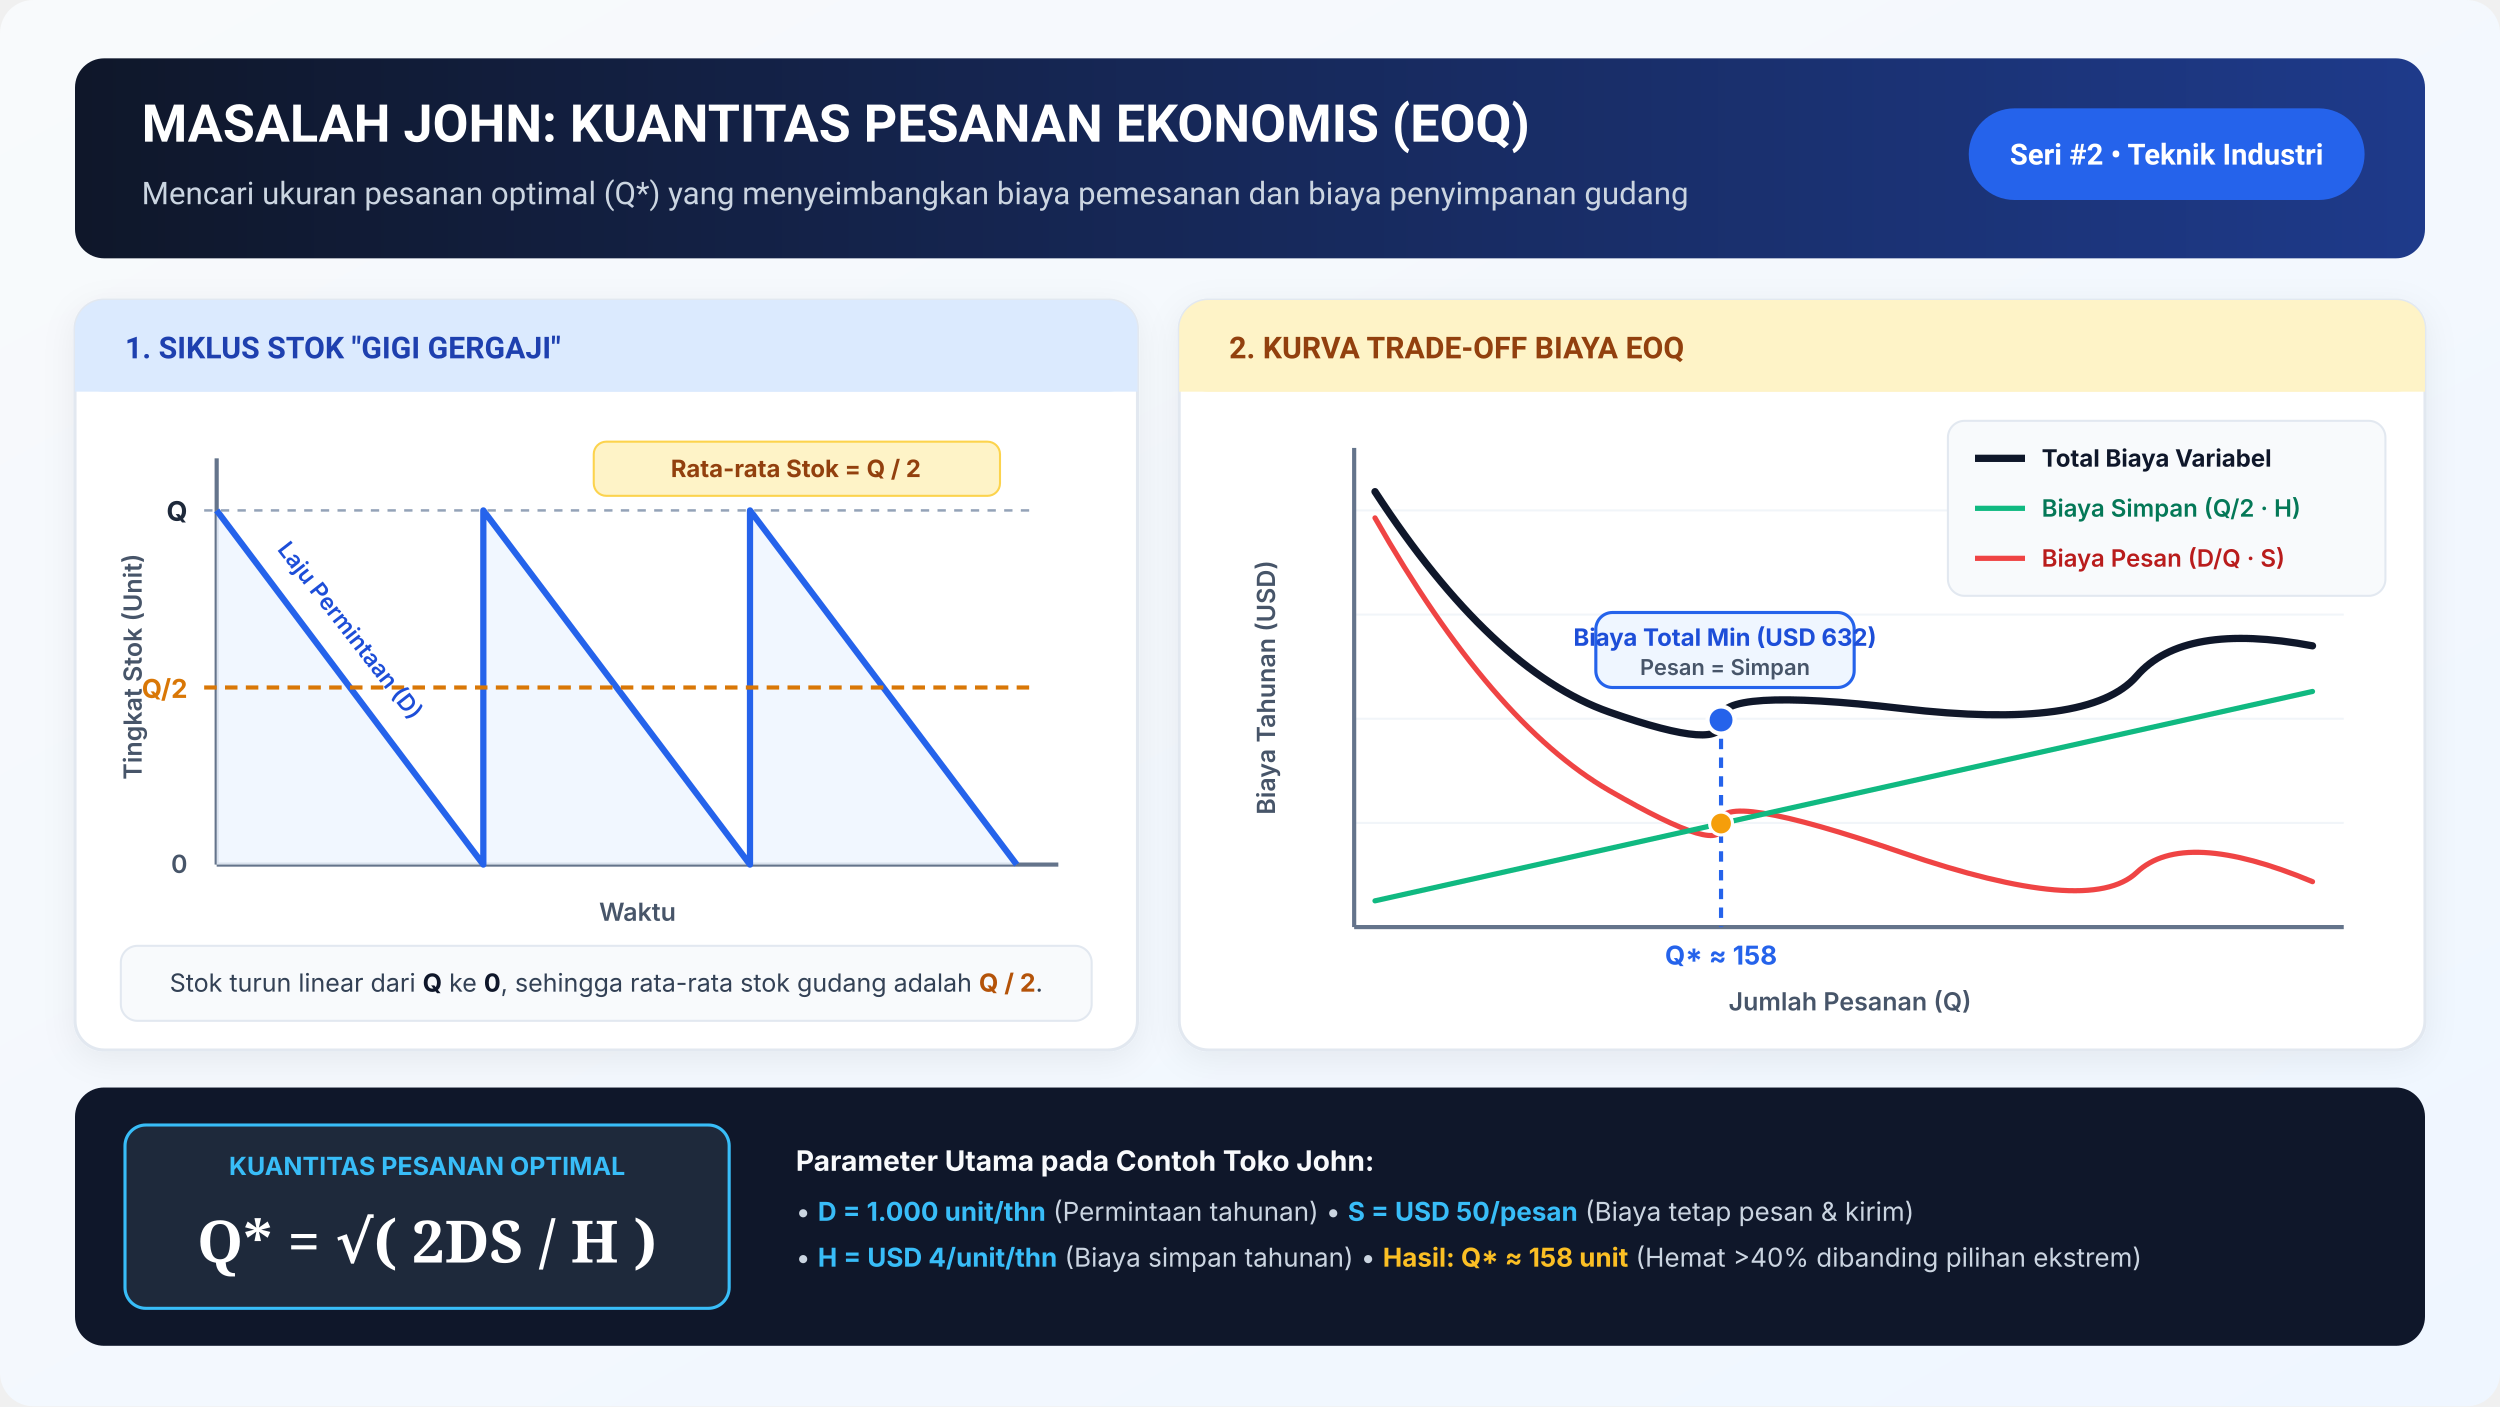
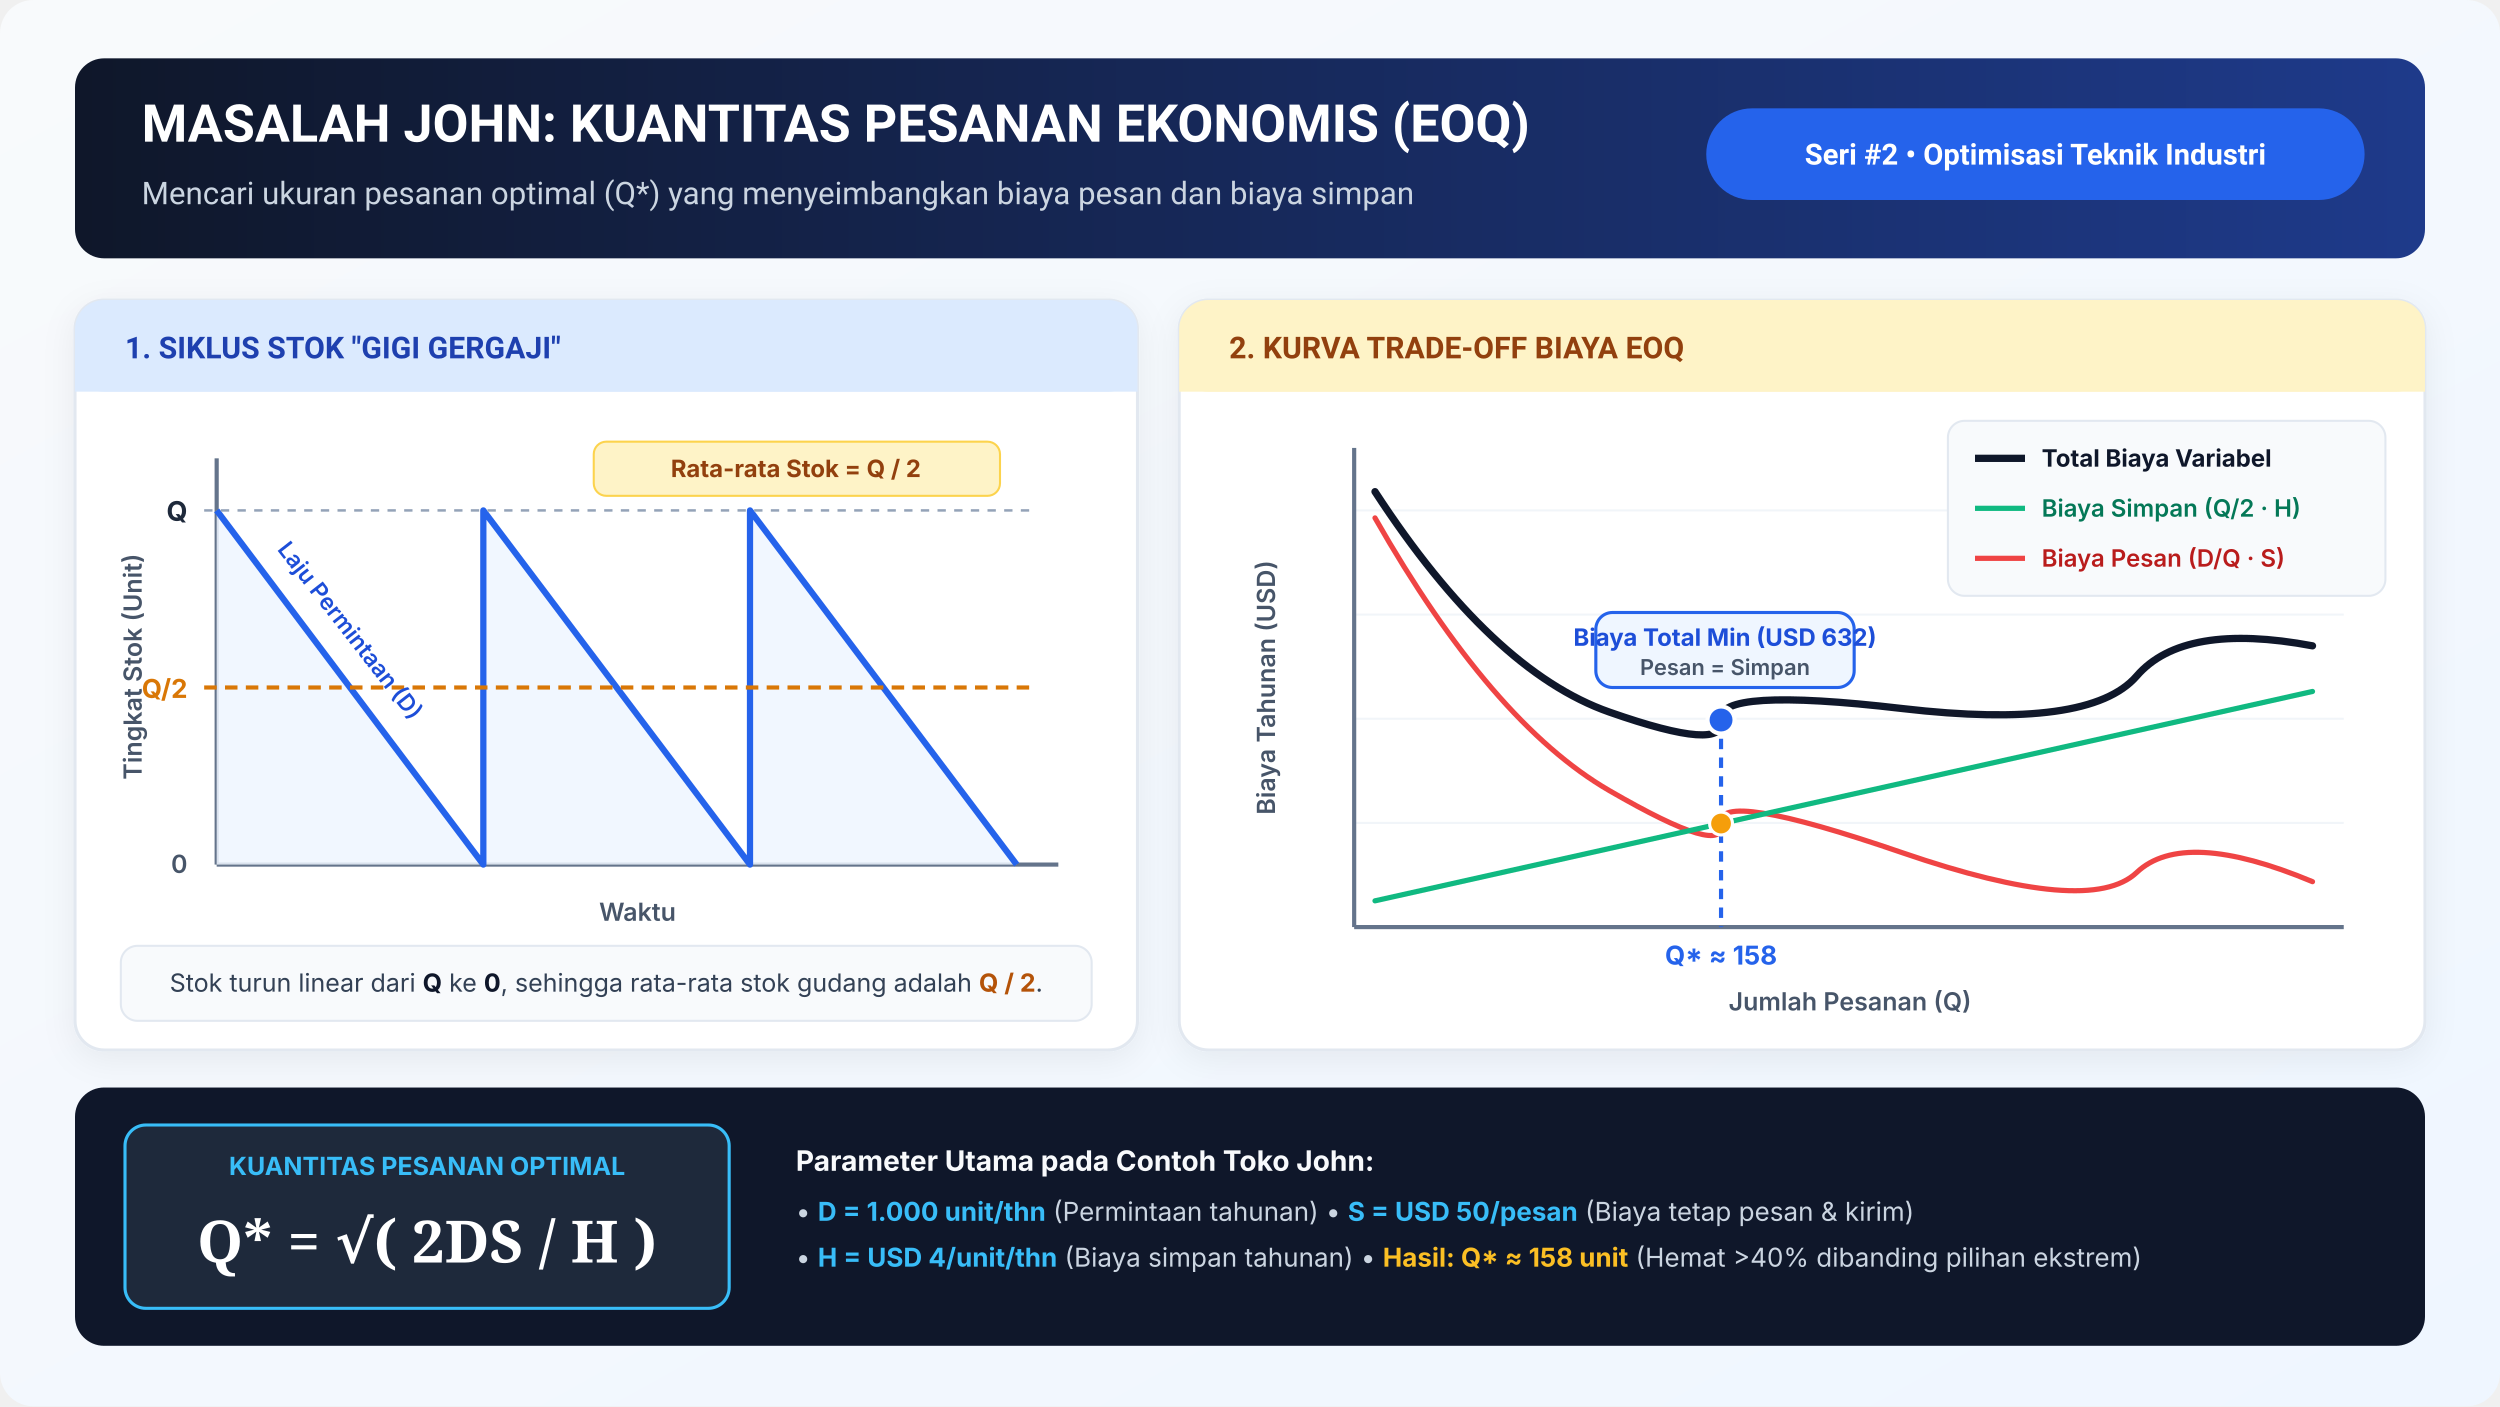
<svg xmlns="http://www.w3.org/2000/svg" viewBox="0 0 1200 675" width="1200" height="675">
  <defs>
    <linearGradient id="bgGrad2" x1="0%" y1="0%" x2="100%" y2="100%">
      <stop offset="0%" stop-color="#F8FAFC" />
      <stop offset="100%" stop-color="#EFF6FF" />
    </linearGradient>
    <linearGradient id="headerGrad2" x1="0%" y1="0%" x2="100%" y2="0%">
      <stop offset="0%" stop-color="#0F172A" />
      <stop offset="100%" stop-color="#1E3A8A" />
    </linearGradient>
    <filter id="cardShadow2" x="-5%" y="-5%" width="110%" height="110%">
      <feDropShadow dx="0" dy="4" stdDeviation="8" flood-color="#0F172A" flood-opacity="0.06" />
    </filter>
  </defs>
  <rect width="1200" height="675" fill="url(#bgGrad2)" rx="16" />
  <rect x="36" y="28" width="1128" height="96" rx="14" fill="url(#headerGrad2)" />
  <text x="68" y="68" font-family="system-ui, -apple-system, Segoe UI, Roboto, sans-serif" font-size="25" font-weight="700" fill="#FFFFFF">
 MASALAH JOHN: KUANTITAS PESANAN EKONOMIS (EOQ)
 </text>
  <text x="68" y="98" font-family="system-ui, -apple-system, Segoe UI, Roboto, sans-serif" font-size="15" fill="#CBD5E1">
-  Mencari ukuran pesanan optimal (Q*) yang menyeimbangkan biaya pemesanan dan biaya penyimpanan gudang
+  Mencari ukuran pesanan optimal (Q*) yang menyeimbangkan biaya pesan dan biaya simpan
 </text>
-   <rect x="945" y="52" width="190" height="44" rx="22" fill="#2563EB" />
-   <text x="1040" y="79" text-anchor="middle" font-family="system-ui, -apple-system, Segoe UI, Roboto, sans-serif" font-size="14" font-weight="600" fill="#FFFFFF">
-  Seri #2 • Teknik Industri
-  </text>
+   <rect x="819" y="52" width="316" height="44" rx="22" fill="#2563EB" />
+   <text x="977" y="79" text-anchor="middle" font-family="system-ui, -apple-system, Segoe UI, Roboto, sans-serif" font-size="14" font-weight="600" fill="#FFFFFF">Seri #2 • Optimisasi Teknik Industri</text>
  <rect x="36" y="144" width="510" height="360" rx="14" fill="#FFFFFF" stroke="#E2E8F0" stroke-width="1.5" filter="url(#cardShadow2)" />
  <rect x="36" y="144" width="510" height="44" rx="14" fill="#DBEAFE" />
  <rect x="36" y="172" width="510" height="16" fill="#DBEAFE" />
  <text x="60" y="172" font-family="system-ui, -apple-system, Segoe UI, Roboto, sans-serif" font-size="14.5" font-weight="700" fill="#1E40AF">
 1. SIKLUS STOK "GIGI GERGAJI"
 </text>
  <line x1="104" y1="220" x2="104" y2="415" stroke="#64748B" stroke-width="2" />
  <line x1="104" y1="415" x2="508" y2="415" stroke="#64748B" stroke-width="2" />
  <text x="68" y="320" text-anchor="middle" transform="rotate(-90, 68, 320)" font-family="system-ui, -apple-system, sans-serif" font-size="12" font-weight="600" fill="#475569">
 Tingkat Stok (Unit)
 </text>
  <text x="306" y="442" text-anchor="middle" font-family="system-ui, -apple-system, sans-serif" font-size="12" font-weight="600" fill="#475569">
 Waktu
 </text>
  <polygon points="104,245 232,415 232,245 360,415 360,245 488,415 488,415 104,415" fill="#EFF6FF" opacity="0.85" />
  <polyline points="104,245 232,415 232,245 360,415 360,245 488,415" fill="none" stroke="#2563EB" stroke-width="3" stroke-linejoin="round" />
  <line x1="98" y1="245" x2="495" y2="245" stroke="#94A3B8" stroke-width="1.2" stroke-dasharray="4,4" />
  <text x="90" y="250" text-anchor="end" font-family="system-ui, -apple-system, sans-serif" font-size="13" font-weight="700" fill="#1E293B">Q</text>
  <line x1="98" y1="330" x2="495" y2="330" stroke="#D97706" stroke-width="2" stroke-dasharray="6,4" />
  <text x="90" y="335" text-anchor="end" font-family="system-ui, -apple-system, sans-serif" font-size="12.5" font-weight="700" fill="#D97706">Q/2</text>
  <text x="90" y="419" text-anchor="end" font-family="system-ui, -apple-system, sans-serif" font-size="12" font-weight="600" fill="#475569">0</text>
  <rect x="285" y="212" width="195" height="26" rx="6" fill="#FEF3C7" stroke="#FCD34D" />
  <text x="382" y="229" text-anchor="middle" font-family="system-ui, -apple-system, sans-serif" font-size="11.5" font-weight="700" fill="#92400E">
 Rata-rata Stok = Q / 2
 </text>
  <text x="165" y="305" text-anchor="middle" transform="rotate(52, 165, 305)" font-family="system-ui, -apple-system, sans-serif" font-size="11" font-weight="600" fill="#1D4ED8">
 Laju Permintaan (D)
 </text>
  <rect x="58" y="454" width="466" height="36" rx="8" fill="#F8FAFC" stroke="#E2E8F0" />
  <text x="291" y="476" text-anchor="middle" font-family="system-ui, -apple-system, sans-serif" font-size="12" fill="#334155">
 Stok turun linear dari <tspan font-weight="700" fill="#0F172A">Q</tspan> ke <tspan font-weight="700" fill="#0F172A">0</tspan>, sehingga rata-rata stok gudang adalah <tspan font-weight="700" fill="#B45309">Q / 2</tspan>.
 </text>
  <rect x="566" y="144" width="598" height="360" rx="14" fill="#FFFFFF" stroke="#E2E8F0" stroke-width="1.5" filter="url(#cardShadow2)" />
  <rect x="566" y="144" width="598" height="44" rx="14" fill="#FEF3C7" />
  <rect x="566" y="172" width="598" height="16" fill="#FEF3C7" />
  <text x="590" y="172" font-family="system-ui, -apple-system, Segoe UI, Roboto, sans-serif" font-size="14.5" font-weight="700" fill="#92400E">
 2. KURVA TRADE-OFF BIAYA EOQ
 </text>
  <line x1="650" y1="245" x2="1125" y2="245" stroke="#F1F5F9" stroke-width="1" />
  <line x1="650" y1="295" x2="1125" y2="295" stroke="#F1F5F9" stroke-width="1" />
  <line x1="650" y1="345" x2="1125" y2="345" stroke="#F1F5F9" stroke-width="1" />
  <line x1="650" y1="395" x2="1125" y2="395" stroke="#F1F5F9" stroke-width="1" />
  <line x1="650" y1="215" x2="650" y2="445" stroke="#64748B" stroke-width="2" />
  <line x1="650" y1="445" x2="1125" y2="445" stroke="#64748B" stroke-width="2" />
  <text x="612" y="330" text-anchor="middle" transform="rotate(-90, 612, 330)" font-family="system-ui, -apple-system, sans-serif" font-size="12" font-weight="600" fill="#475569">
 Biaya Tahunan (USD)
 </text>
  <text x="888" y="485" text-anchor="middle" font-family="system-ui, -apple-system, sans-serif" font-size="12" font-weight="600" fill="#475569">
 Jumlah Pesanan (Q)
 </text>
  <path d="M 660 236 Q 716 322, 772.5 341.8 T 826.1 345.6 T 913.1 340.1 T 1025.6 324.5 T 1110 310" fill="none" stroke="#0F172A" stroke-width="3.5" stroke-linecap="round" />
  <path d="M 660 248.6 Q 716 346.8, 772.5 379.5 T 826.1 395.3 T 913.1 409.3 T 1025.6 418.8 T 1110 423.2" fill="none" stroke="#EF4444" stroke-width="2.5" stroke-linecap="round" />
  <line x1="660" y1="432.4" x2="1110" y2="331.9" stroke="#10B981" stroke-width="2.5" stroke-linecap="round" />
  <line x1="826.1" y1="345.6" x2="826.1" y2="445" stroke="#2563EB" stroke-width="2" stroke-dasharray="5,4" />
  <circle cx="826.1" cy="395.3" r="5.5" fill="#F59E0B" stroke="#FFFFFF" stroke-width="1.5" />
  <circle cx="826.1" cy="345.6" r="6.5" fill="#2563EB" stroke="#FFFFFF" stroke-width="2" />
  <rect x="766" y="294" width="124" height="36" rx="8" fill="#EFF6FF" stroke="#2563EB" stroke-width="1.5" />
  <text x="828" y="310" text-anchor="middle" font-family="system-ui, -apple-system, sans-serif" font-size="11.5" font-weight="700" fill="#1D4ED8">
 Biaya Total Min (USD 632)
 </text>
  <text x="828" y="324" text-anchor="middle" font-family="system-ui, -apple-system, sans-serif" font-size="10.5" font-weight="600" fill="#475569">
 Pesan = Simpan
 </text>
  <text x="826.1" y="463" text-anchor="middle" font-family="system-ui, -apple-system, sans-serif" font-size="12.5" font-weight="700" fill="#2563EB">
 Q* ≈ 158
 </text>
  <rect x="935" y="202" width="210" height="84" rx="8" fill="#F8FAFC" stroke="#E2E8F0" />
  <line x1="948" y1="220" x2="972" y2="220" stroke="#0F172A" stroke-width="3.5" />
  <text x="980" y="224" font-family="system-ui, -apple-system, sans-serif" font-size="11.5" font-weight="700" fill="#0F172A">Total Biaya Variabel</text>
  <line x1="948" y1="244" x2="972" y2="244" stroke="#10B981" stroke-width="2.5" />
  <text x="980" y="248" font-family="system-ui, -apple-system, sans-serif" font-size="11.5" font-weight="600" fill="#047857">Biaya Simpan (Q/2 · H)</text>
  <line x1="948" y1="268" x2="972" y2="268" stroke="#EF4444" stroke-width="2.5" />
  <text x="980" y="272" font-family="system-ui, -apple-system, sans-serif" font-size="11.5" font-weight="600" fill="#B91C1C">Biaya Pesan (D/Q · S)</text>
  <rect x="36" y="522" width="1128" height="124" rx="14" fill="#0F172A" />
  <rect x="60" y="540" width="290" height="88" rx="10" fill="#1E293B" stroke="#38BDF8" stroke-width="1.5" />
  <text x="205" y="564" text-anchor="middle" font-family="system-ui, -apple-system, sans-serif" font-size="12" font-weight="700" fill="#38BDF8">
 KUANTITAS PESANAN OPTIMAL
 </text>
  <text x="205" y="606" text-anchor="middle" font-family="Georgia, serif" font-size="28" font-weight="700" fill="#FFFFFF">
 Q* = √( 2DS / H )
 </text>
  <text x="382" y="562" font-family="system-ui, -apple-system, sans-serif" font-size="13.5" font-weight="700" fill="#F8FAFC">
 Parameter Utama pada Contoh Toko John:
 </text>
  <text x="382" y="586" font-family="system-ui, -apple-system, sans-serif" font-size="12.5" fill="#CBD5E1">
 • <tspan font-weight="700" fill="#38BDF8">D = 1.000 unit/thn</tspan> (Permintaan tahunan) • <tspan font-weight="700" fill="#38BDF8">S = USD 50/pesan</tspan> (Biaya tetap pesan &amp; kirim)
 </text>
  <text x="382" y="608" font-family="system-ui, -apple-system, sans-serif" font-size="12.5" fill="#CBD5E1">
 • <tspan font-weight="700" fill="#38BDF8">H = USD 4/unit/thn</tspan> (Biaya simpan tahunan) • <tspan font-weight="700" fill="#FBBF24">Hasil: Q* ≈ 158 unit</tspan> (Hemat &gt;40% dibanding pilihan ekstrem)
 </text>
</svg>
